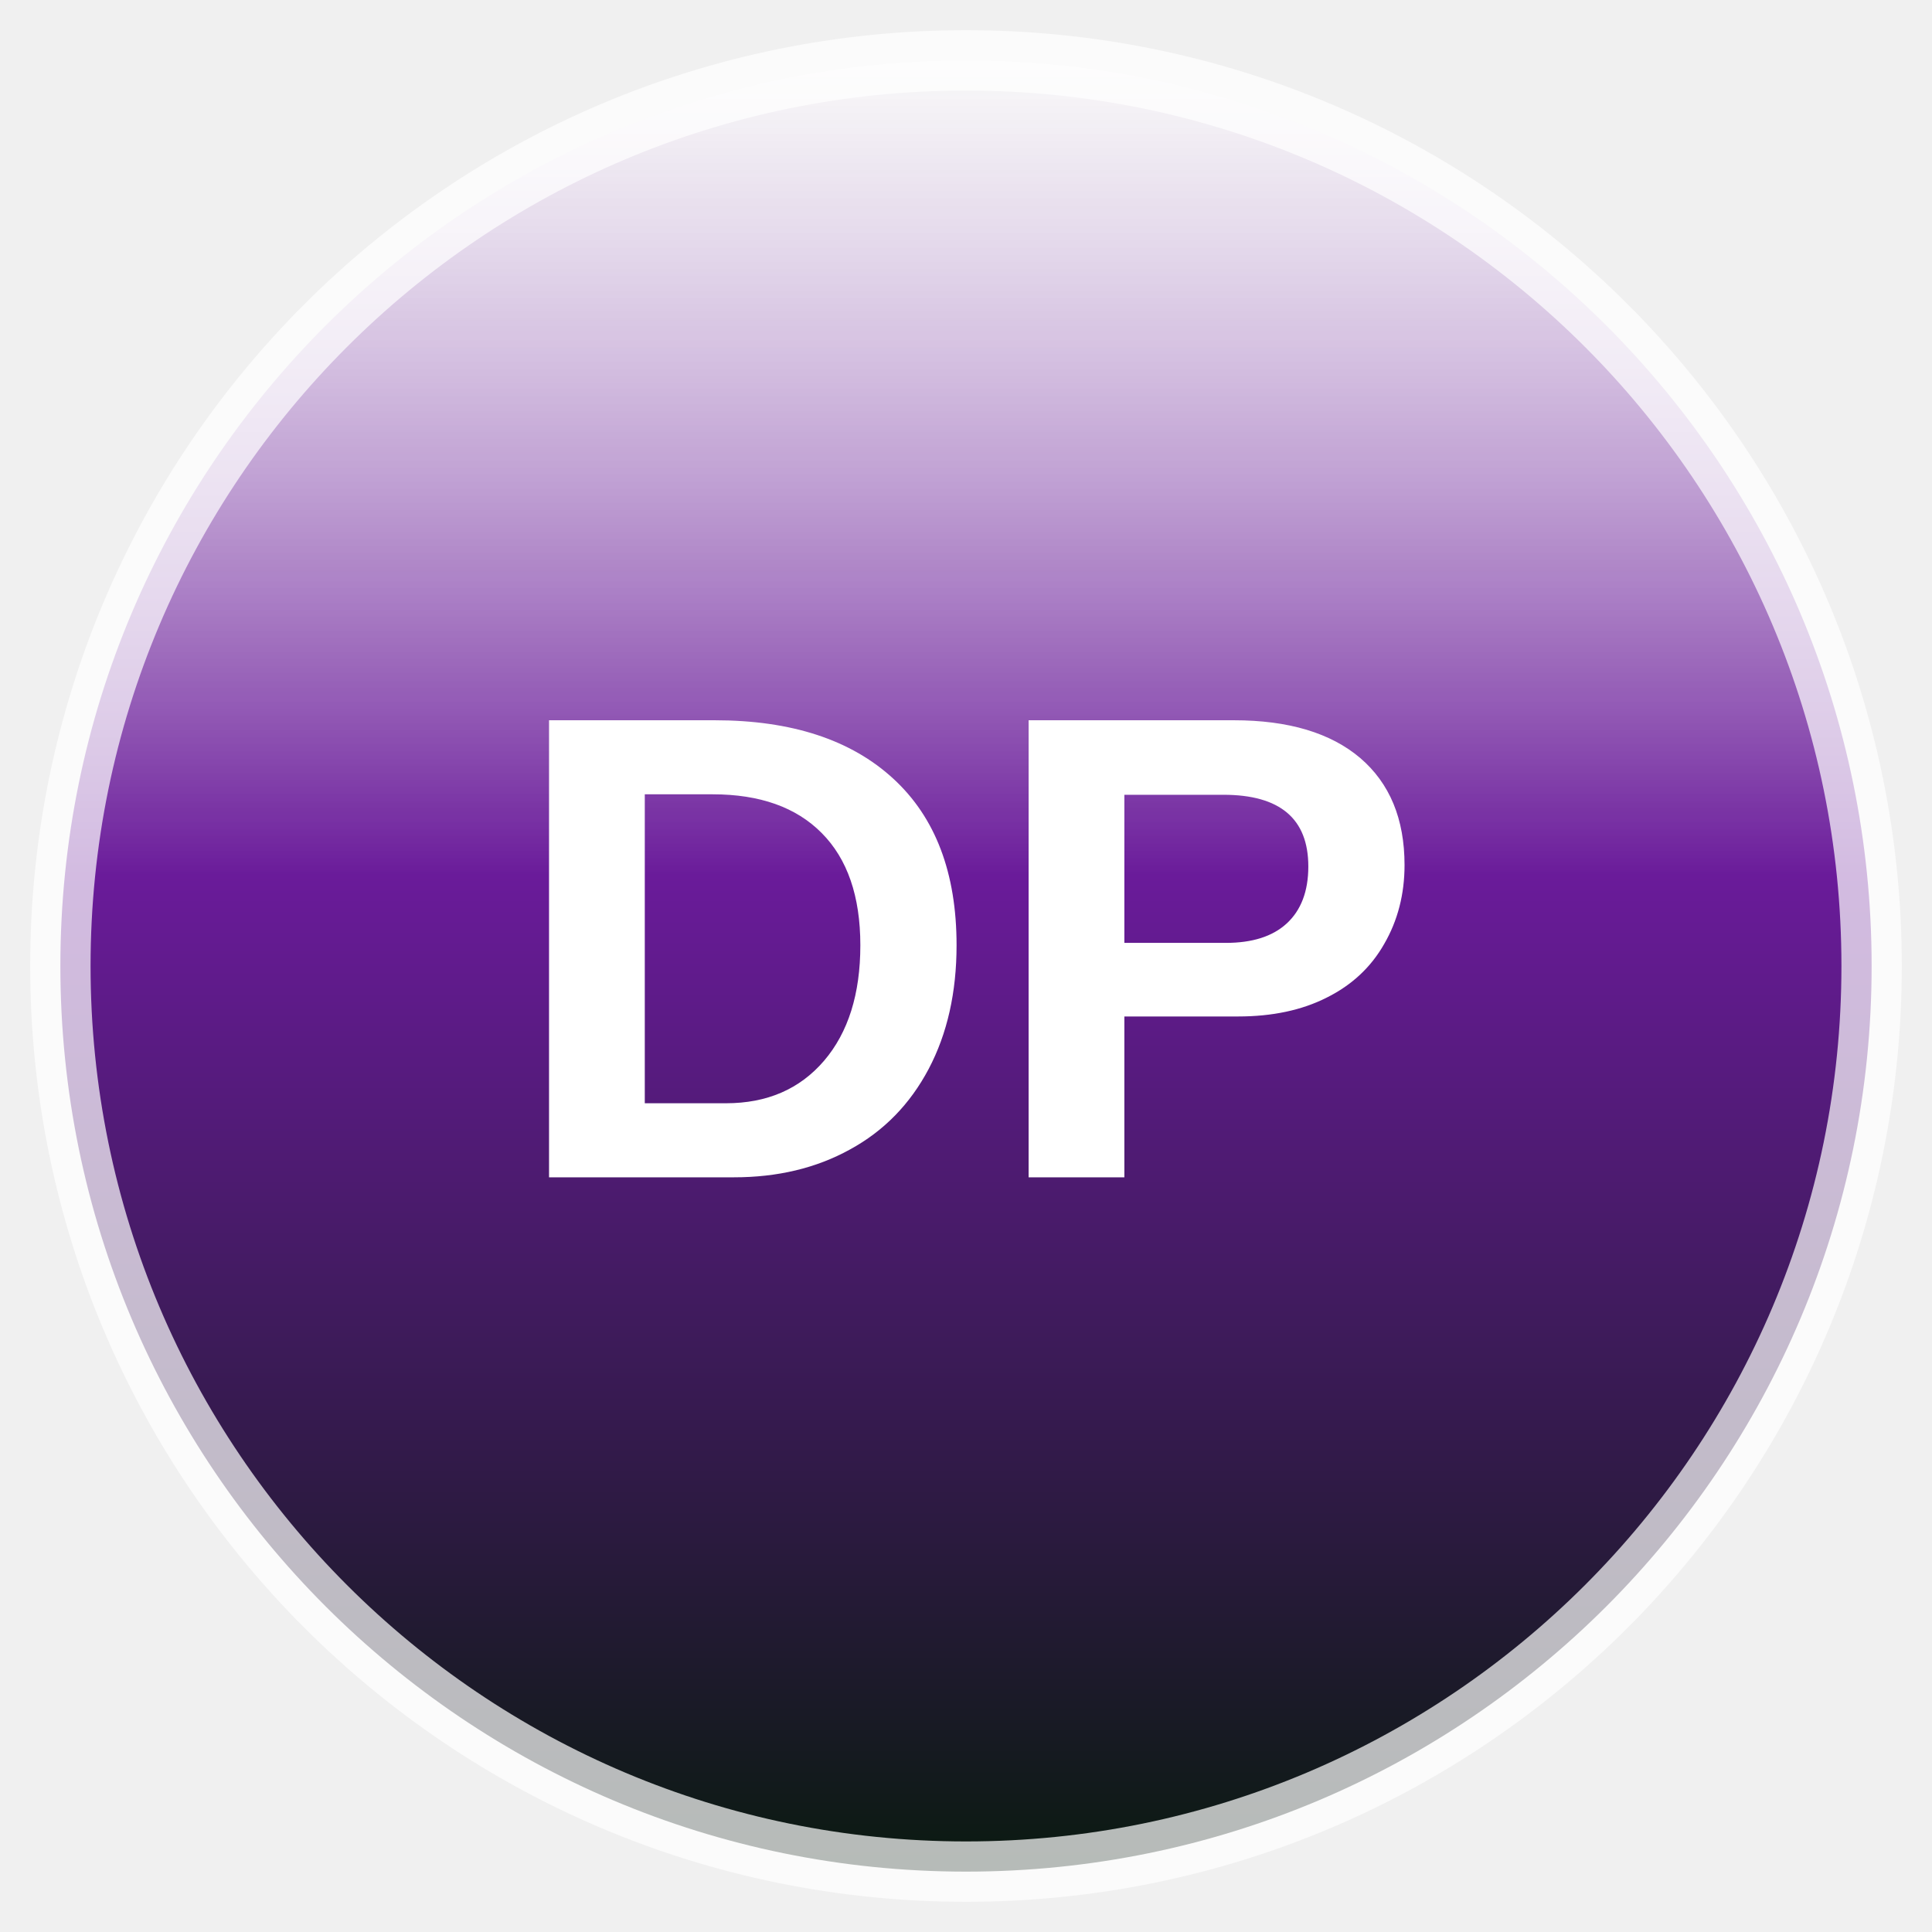
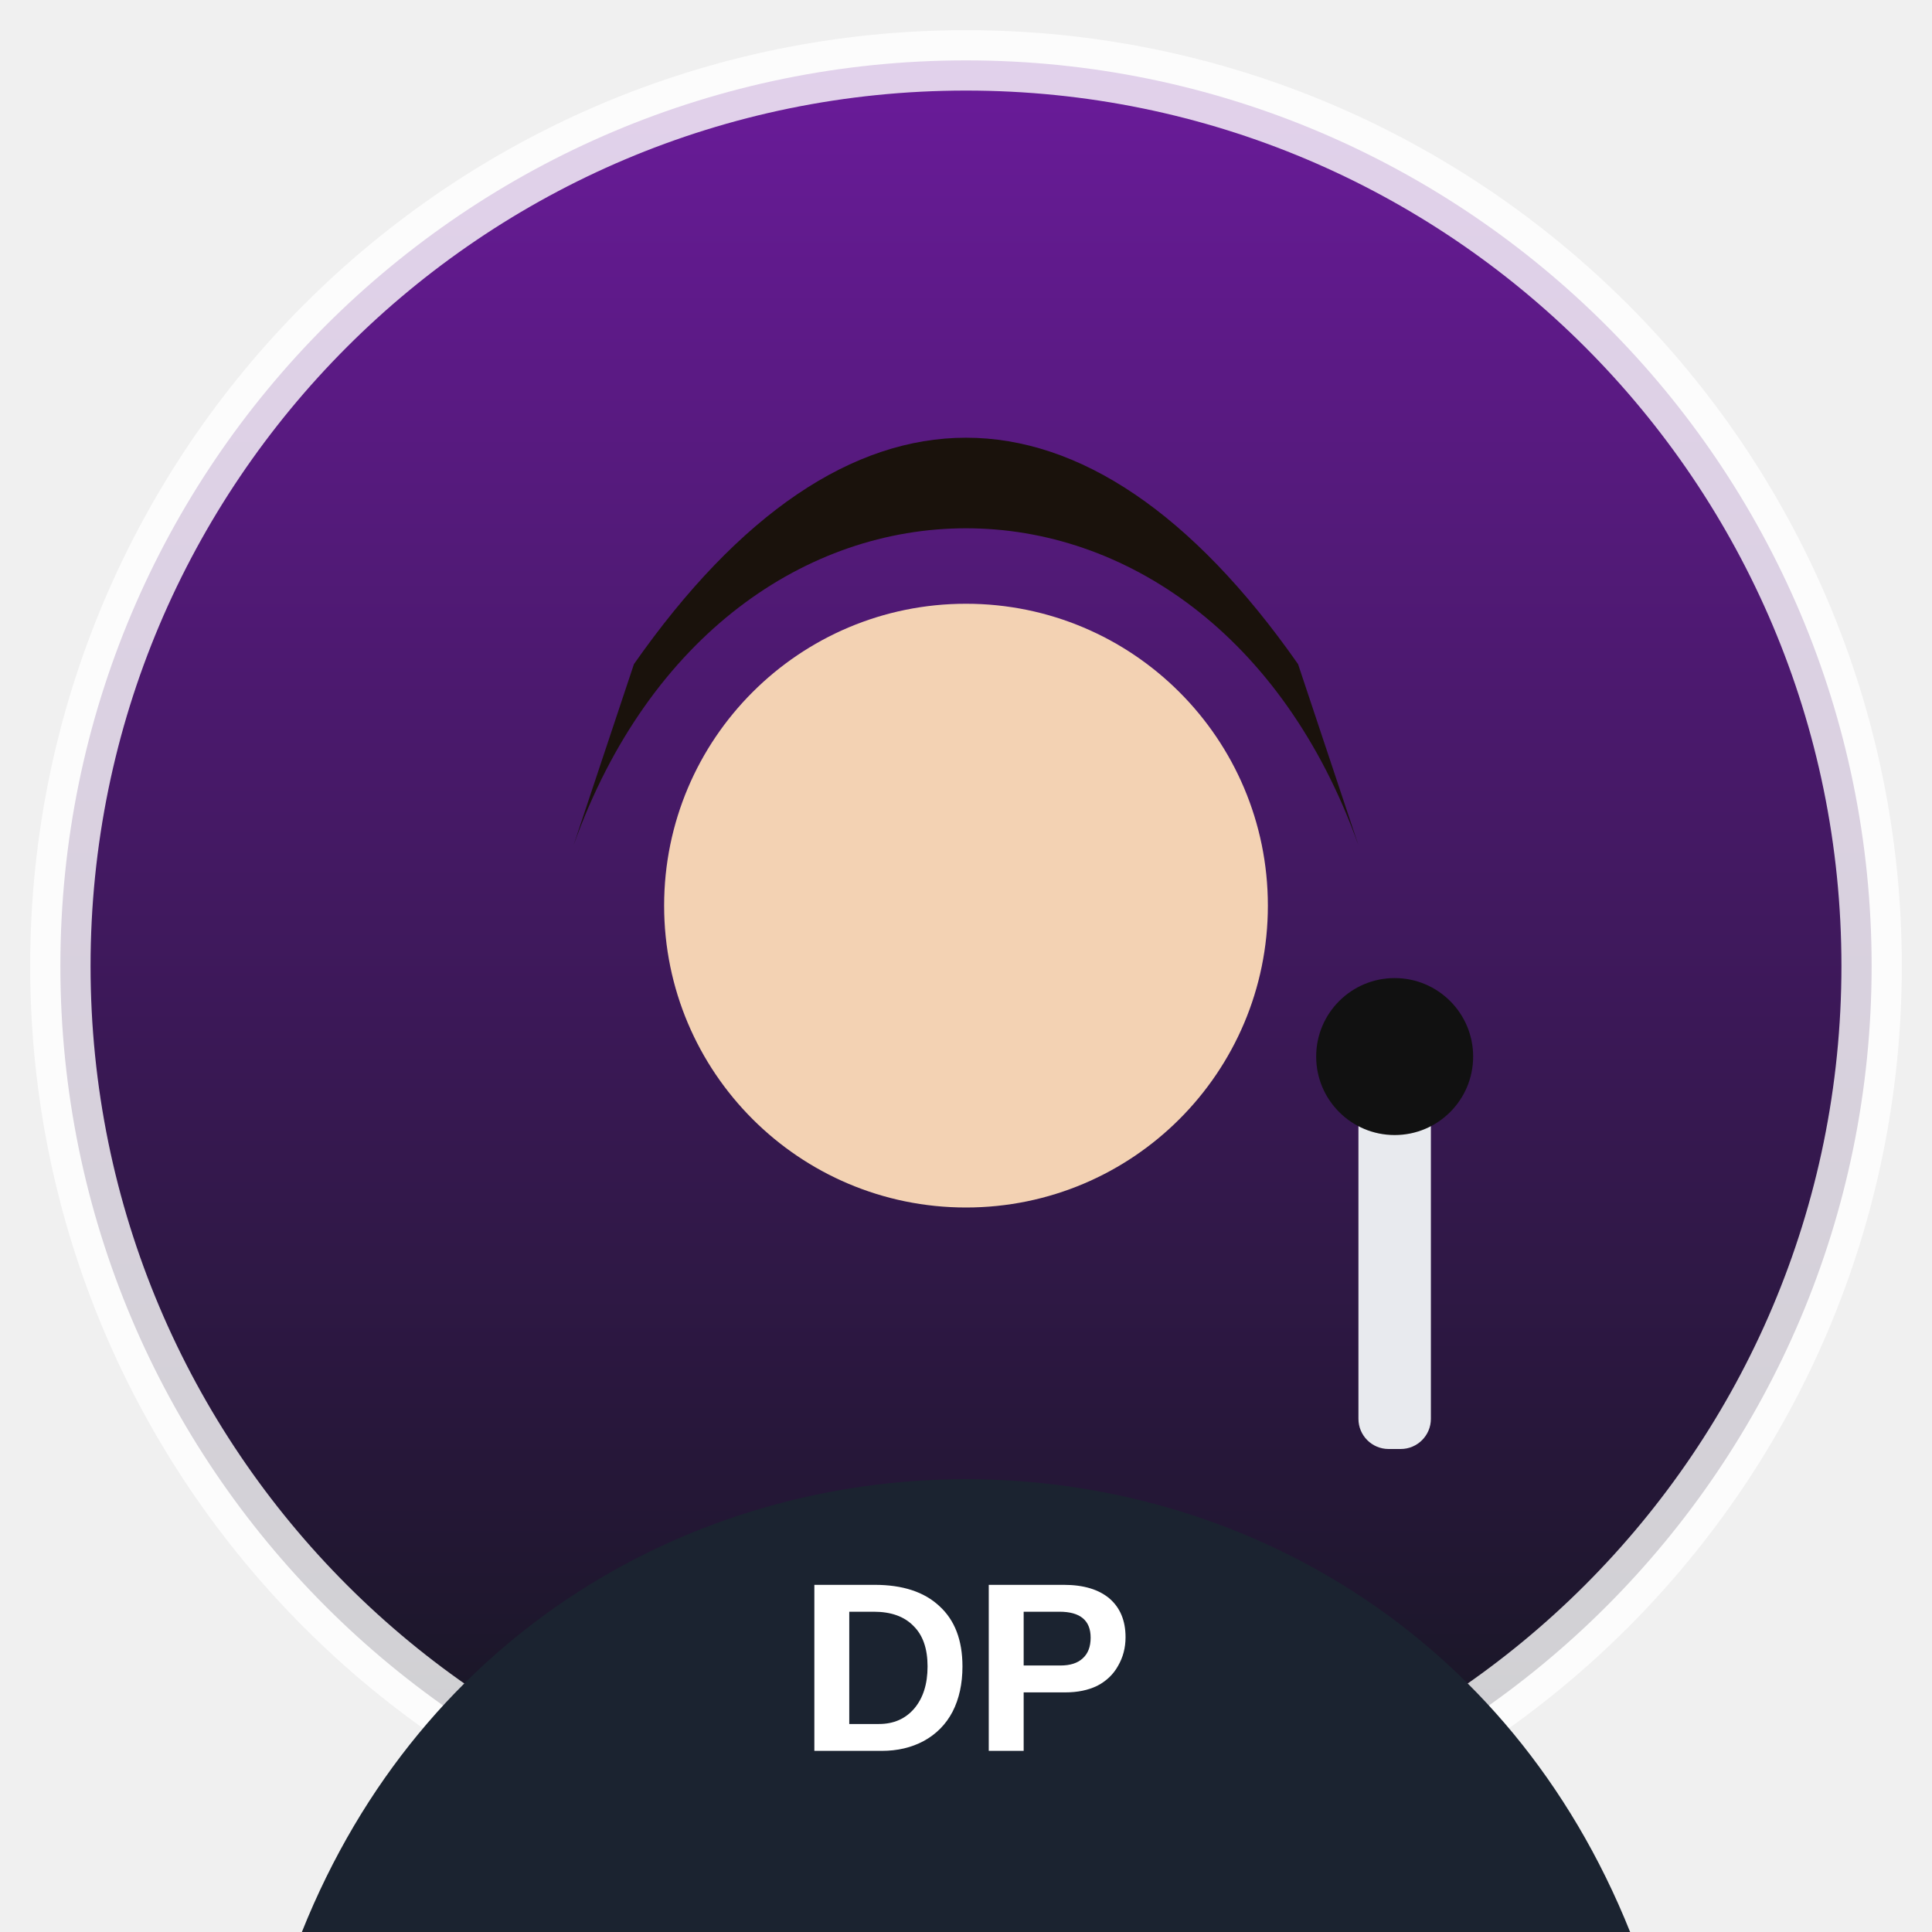
<svg xmlns="http://www.w3.org/2000/svg" viewBox="0 0 64 64">
  <defs>
-     <linearGradient id="gdante-poli" x1="0" y1="0" x2="0" y2="1">
-       <stop offset="0" stop-color="#ffffff" stop-opacity=".55" />
-       <stop offset="0.45" stop-color="#6a1b9a" />
-       <stop offset="1" stop-color="#0a1a10" />
+     <linearGradient id="avadantepoli" x1="0" y1="0" x2="0" y2="1">
+       <stop offset="0" stop-color="#6a1b9a" />
+       <stop offset="1" stop-color="#12161c" />
    </linearGradient>
  </defs>
-   <circle cx="32" cy="32" r="30" fill="url(#gdante-poli)" stroke="rgba(255,255,255,.7)" stroke-width="2" />
-   <text x="32" y="39" text-anchor="middle" font-family="Arial,Helvetica,sans-serif" font-weight="800" font-size="22" fill="#fff">DP</text>
+   <circle cx="32" cy="32" r="30" fill="url(#avadantepoli)" stroke="rgba(255,255,255,.8)" stroke-width="2" />
+   <path d="M10 64 C18 44 46 44 54 64" fill="#1b2330" />
+   <circle cx="32" cy="30" r="10" fill="#f3d2b3" />
+   <path d="M19 28 C24 14 40 14 45 28 L43 22 C36 12 28 12 21 22 Z" fill="#1a120c" />
+   <rect x="45" y="36" width="2.4" height="12" rx="1" fill="#e8eaee" />
+   <circle cx="46.2" cy="35" r="2.6" fill="#111" />
+   <text x="32" y="58" text-anchor="middle" font-family="Arial,Helvetica,sans-serif" font-weight="800" font-size="8" fill="#fff">DP</text>
</svg>
